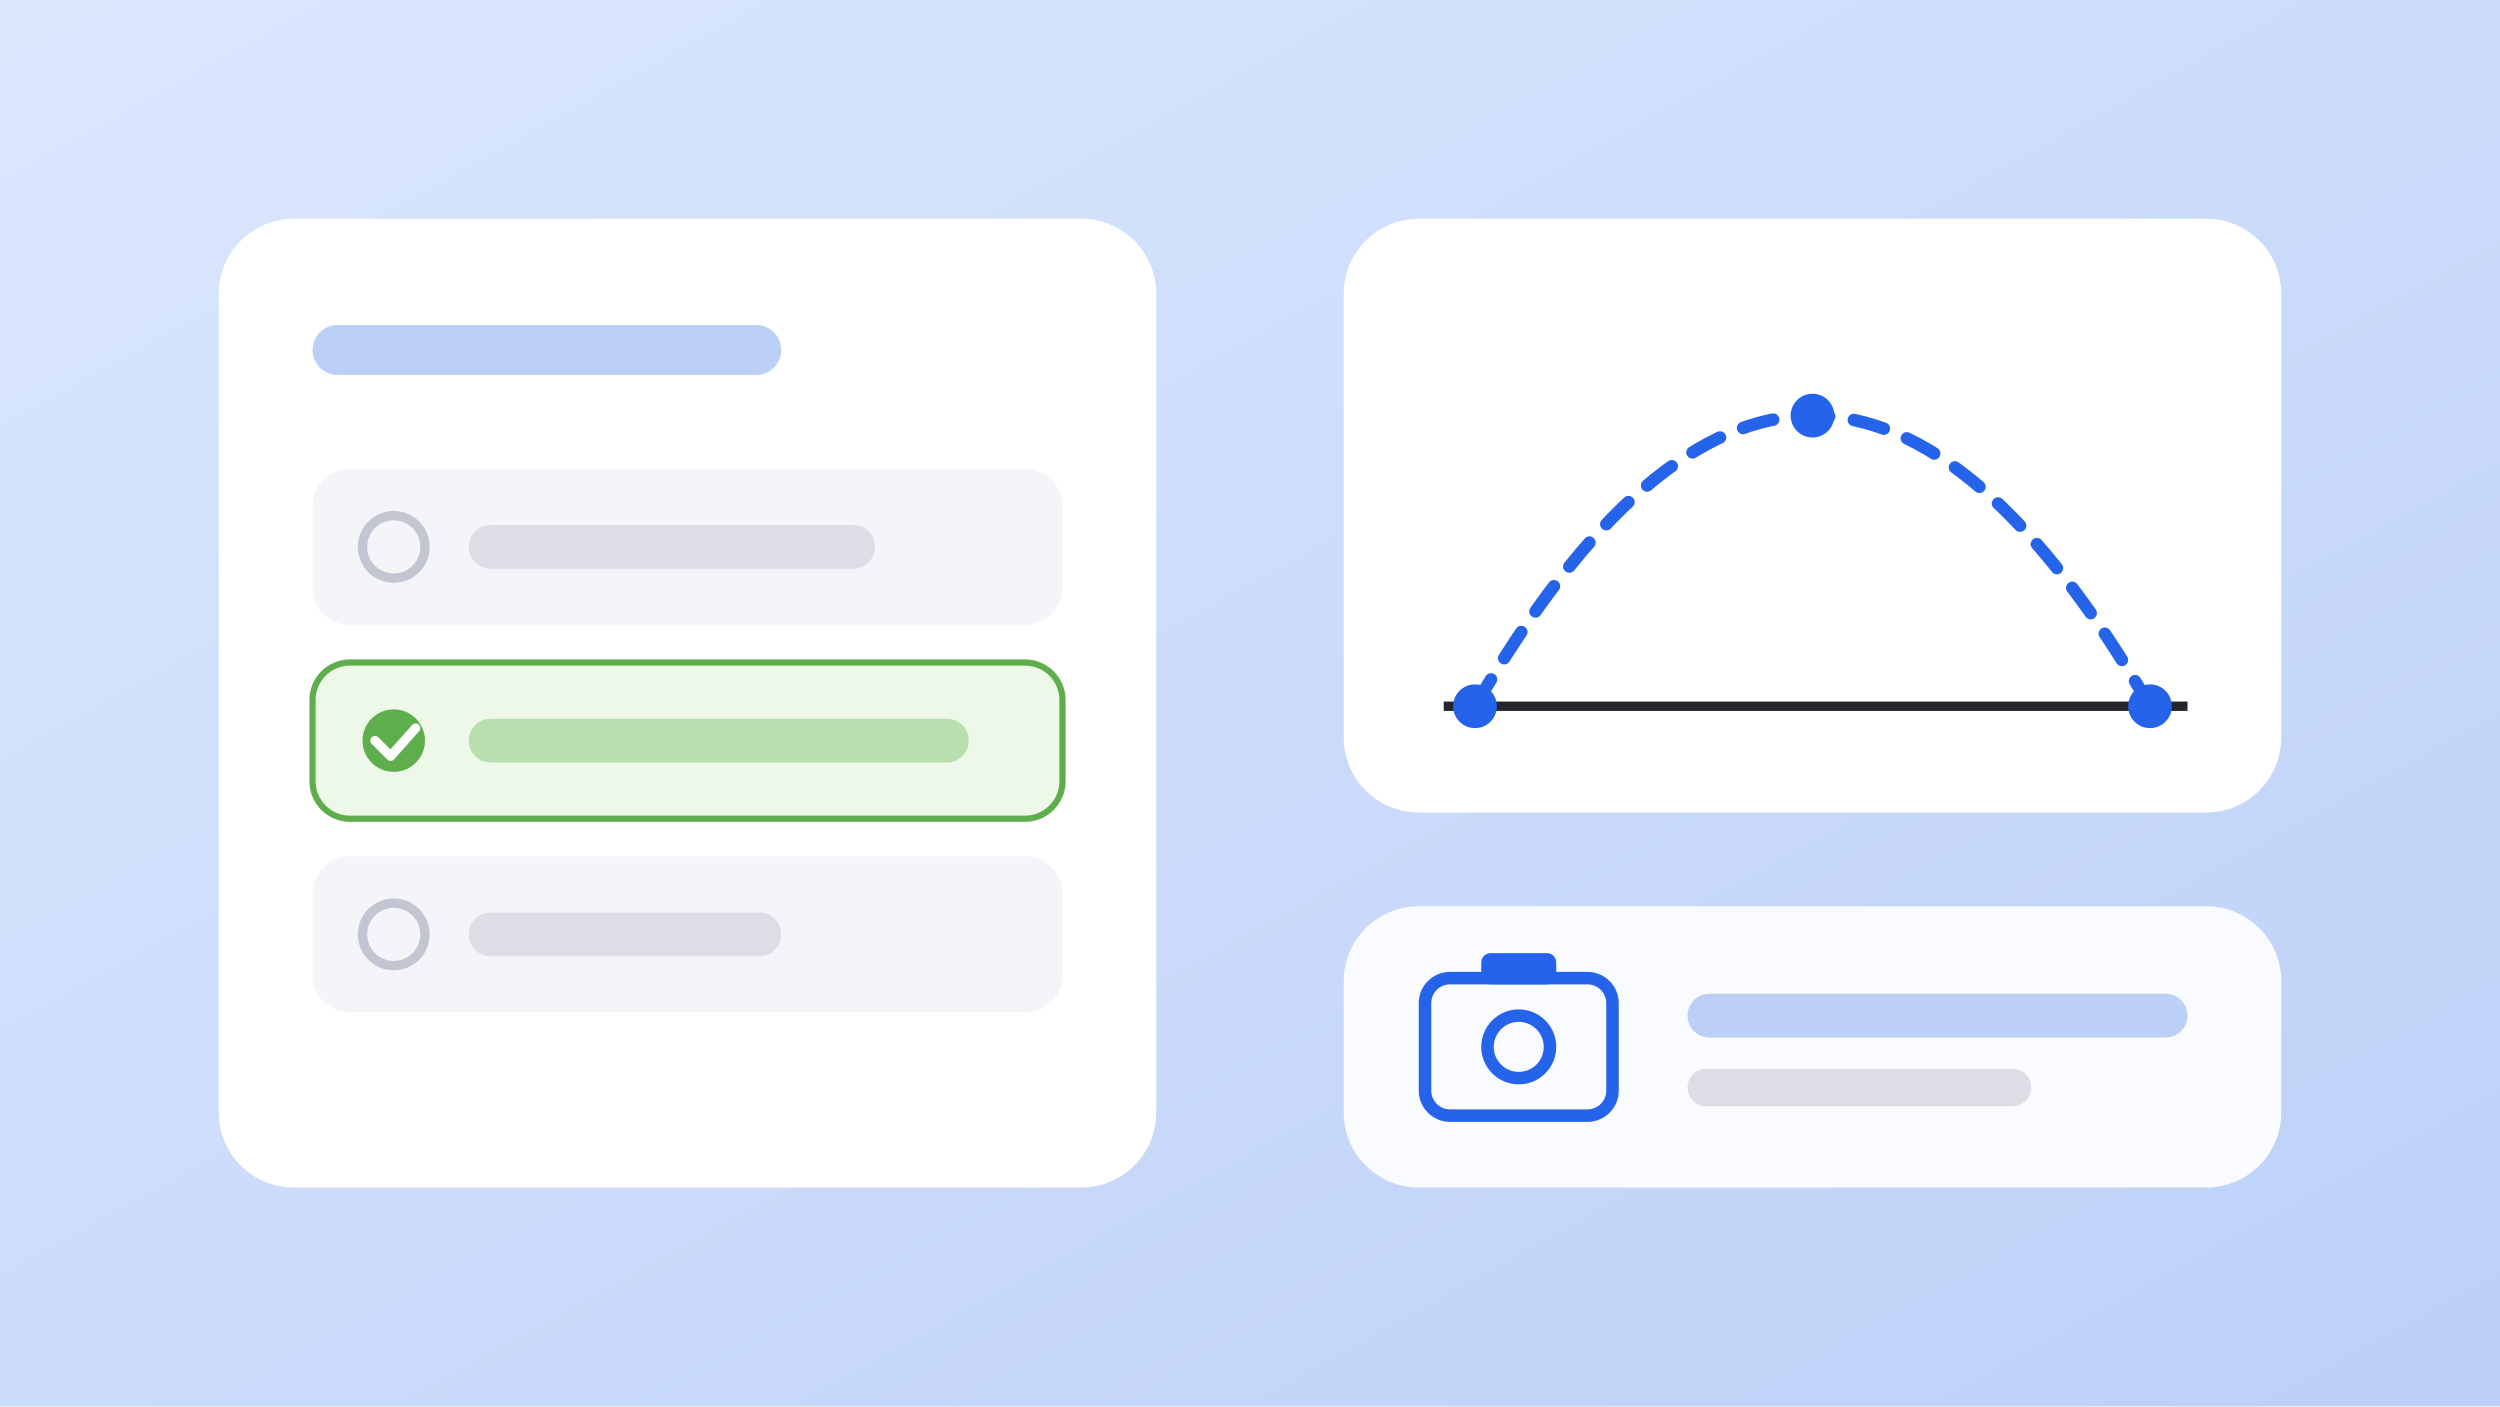
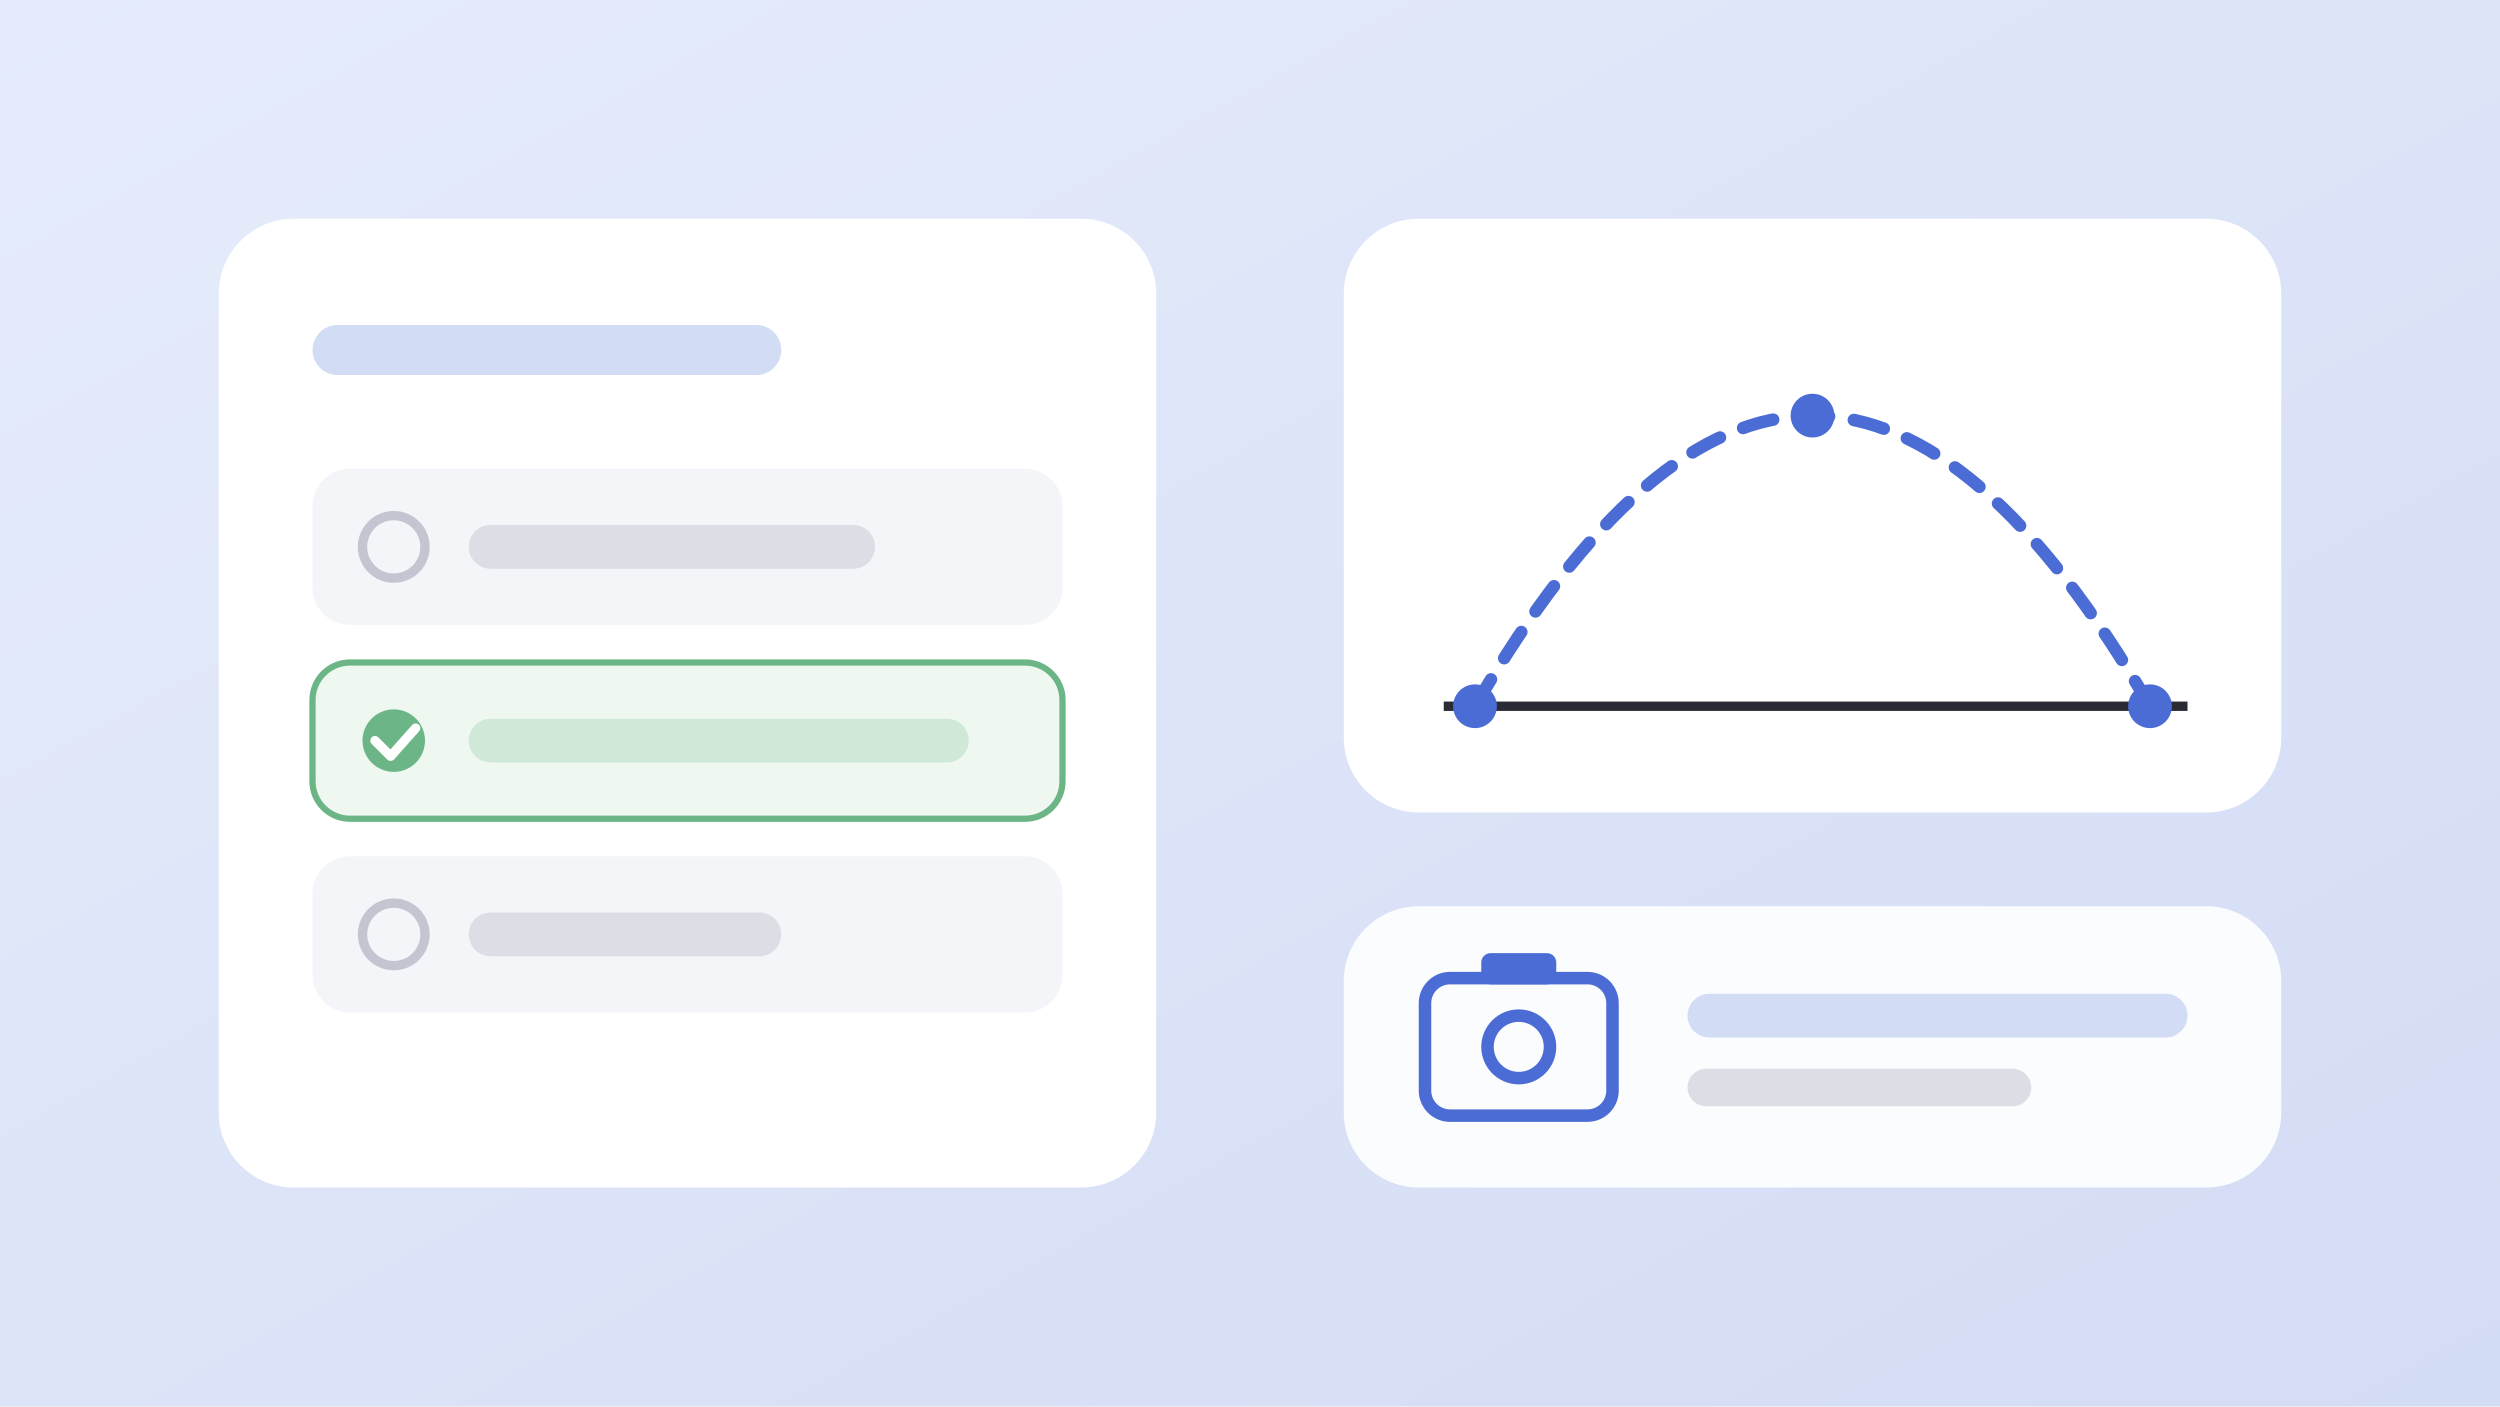
<svg xmlns="http://www.w3.org/2000/svg" width="800" height="450" viewBox="0 0 800 450">
  <defs>
    <linearGradient id="g" x1="0" y1="0" x2="1" y2="1">
-       <stop offset="0" stop-color="#dbe7fd" />
-       <stop offset="1" stop-color="#bcd0f7" />
+       <stop offset="0" stop-color="#e6ecfb" />
+       <stop offset="1" stop-color="#d3dcf5" />
    </linearGradient>
  </defs>
  <rect width="800" height="450" fill="url(#g)" />
  <rect x="70" y="70" width="300" height="310" rx="24" fill="#fff" />
-   <rect x="100" y="104" width="150" height="16" rx="8" fill="#bcd0f7" />
+   <rect x="100" y="104" width="150" height="16" rx="8" fill="#d3dcf5" />
  <g>
    <rect x="100" y="150" width="240" height="50" rx="12" fill="#f4f5f9" />
    <circle cx="126" cy="175" r="10" fill="none" stroke="#c3c6d1" stroke-width="3" />
    <rect x="150" y="168" width="130" height="14" rx="7" fill="#dcdde5" />
-     <rect x="100" y="212" width="240" height="50" rx="12" fill="#eef8e9" stroke="#5fae4d" stroke-width="2" />
-     <circle cx="126" cy="237" r="10" fill="#5fae4d" />
+     <rect x="100" y="212" width="240" height="50" rx="12" fill="#eef8f1" stroke="#6bb586" stroke-width="2" />
+     <circle cx="126" cy="237" r="10" fill="#6bb586" />
    <path d="M120 237 l5 5 l8 -9" fill="none" stroke="#fff" stroke-width="3" stroke-linecap="round" stroke-linejoin="round" />
-     <rect x="150" y="230" width="160" height="14" rx="7" fill="#b9dfae" />
+     <rect x="150" y="230" width="160" height="14" rx="7" fill="#cfe8d7" />
    <rect x="100" y="274" width="240" height="50" rx="12" fill="#f4f5f9" />
    <circle cx="126" cy="299" r="10" fill="none" stroke="#c3c6d1" stroke-width="3" />
    <rect x="150" y="292" width="100" height="14" rx="7" fill="#dcdde5" />
  </g>
  <rect x="430" y="70" width="300" height="190" rx="24" fill="#fff" />
-   <line x1="462" y1="226" x2="700" y2="226" stroke="#25262b" stroke-width="3" />
-   <path d="M472 226 Q580 40 688 226" fill="none" stroke="#2563eb" stroke-width="4" stroke-dasharray="10 8" stroke-linecap="round" />
-   <circle cx="472" cy="226" r="7" fill="#2563eb" />
-   <circle cx="580" cy="133" r="7" fill="#2563eb" />
-   <circle cx="688" cy="226" r="7" fill="#2563eb" />
+   <line x1="462" y1="226" x2="700" y2="226" stroke="#2a2c35" stroke-width="3" />
+   <path d="M472 226 Q580 40 688 226" fill="none" stroke="#4a6cd4" stroke-width="4" stroke-dasharray="10 8" stroke-linecap="round" />
+   <circle cx="472" cy="226" r="7" fill="#4a6cd4" />
+   <circle cx="580" cy="133" r="7" fill="#4a6cd4" />
+   <circle cx="688" cy="226" r="7" fill="#4a6cd4" />
  <rect x="430" y="290" width="300" height="90" rx="24" fill="#fff" opacity=".9" />
-   <rect x="456" y="313" width="60" height="44" rx="8" fill="none" stroke="#2563eb" stroke-width="4" />
-   <circle cx="486" cy="335" r="10" fill="none" stroke="#2563eb" stroke-width="4" />
-   <rect x="474" y="305" width="24" height="10" rx="3" fill="#2563eb" />
-   <rect x="540" y="318" width="160" height="14" rx="7" fill="#bcd0f7" />
+   <rect x="456" y="313" width="60" height="44" rx="8" fill="none" stroke="#4a6cd4" stroke-width="4" />
+   <circle cx="486" cy="335" r="10" fill="none" stroke="#4a6cd4" stroke-width="4" />
+   <rect x="474" y="305" width="24" height="10" rx="3" fill="#4a6cd4" />
+   <rect x="540" y="318" width="160" height="14" rx="7" fill="#d3dcf5" />
  <rect x="540" y="342" width="110" height="12" rx="6" fill="#dcdde5" />
</svg>
